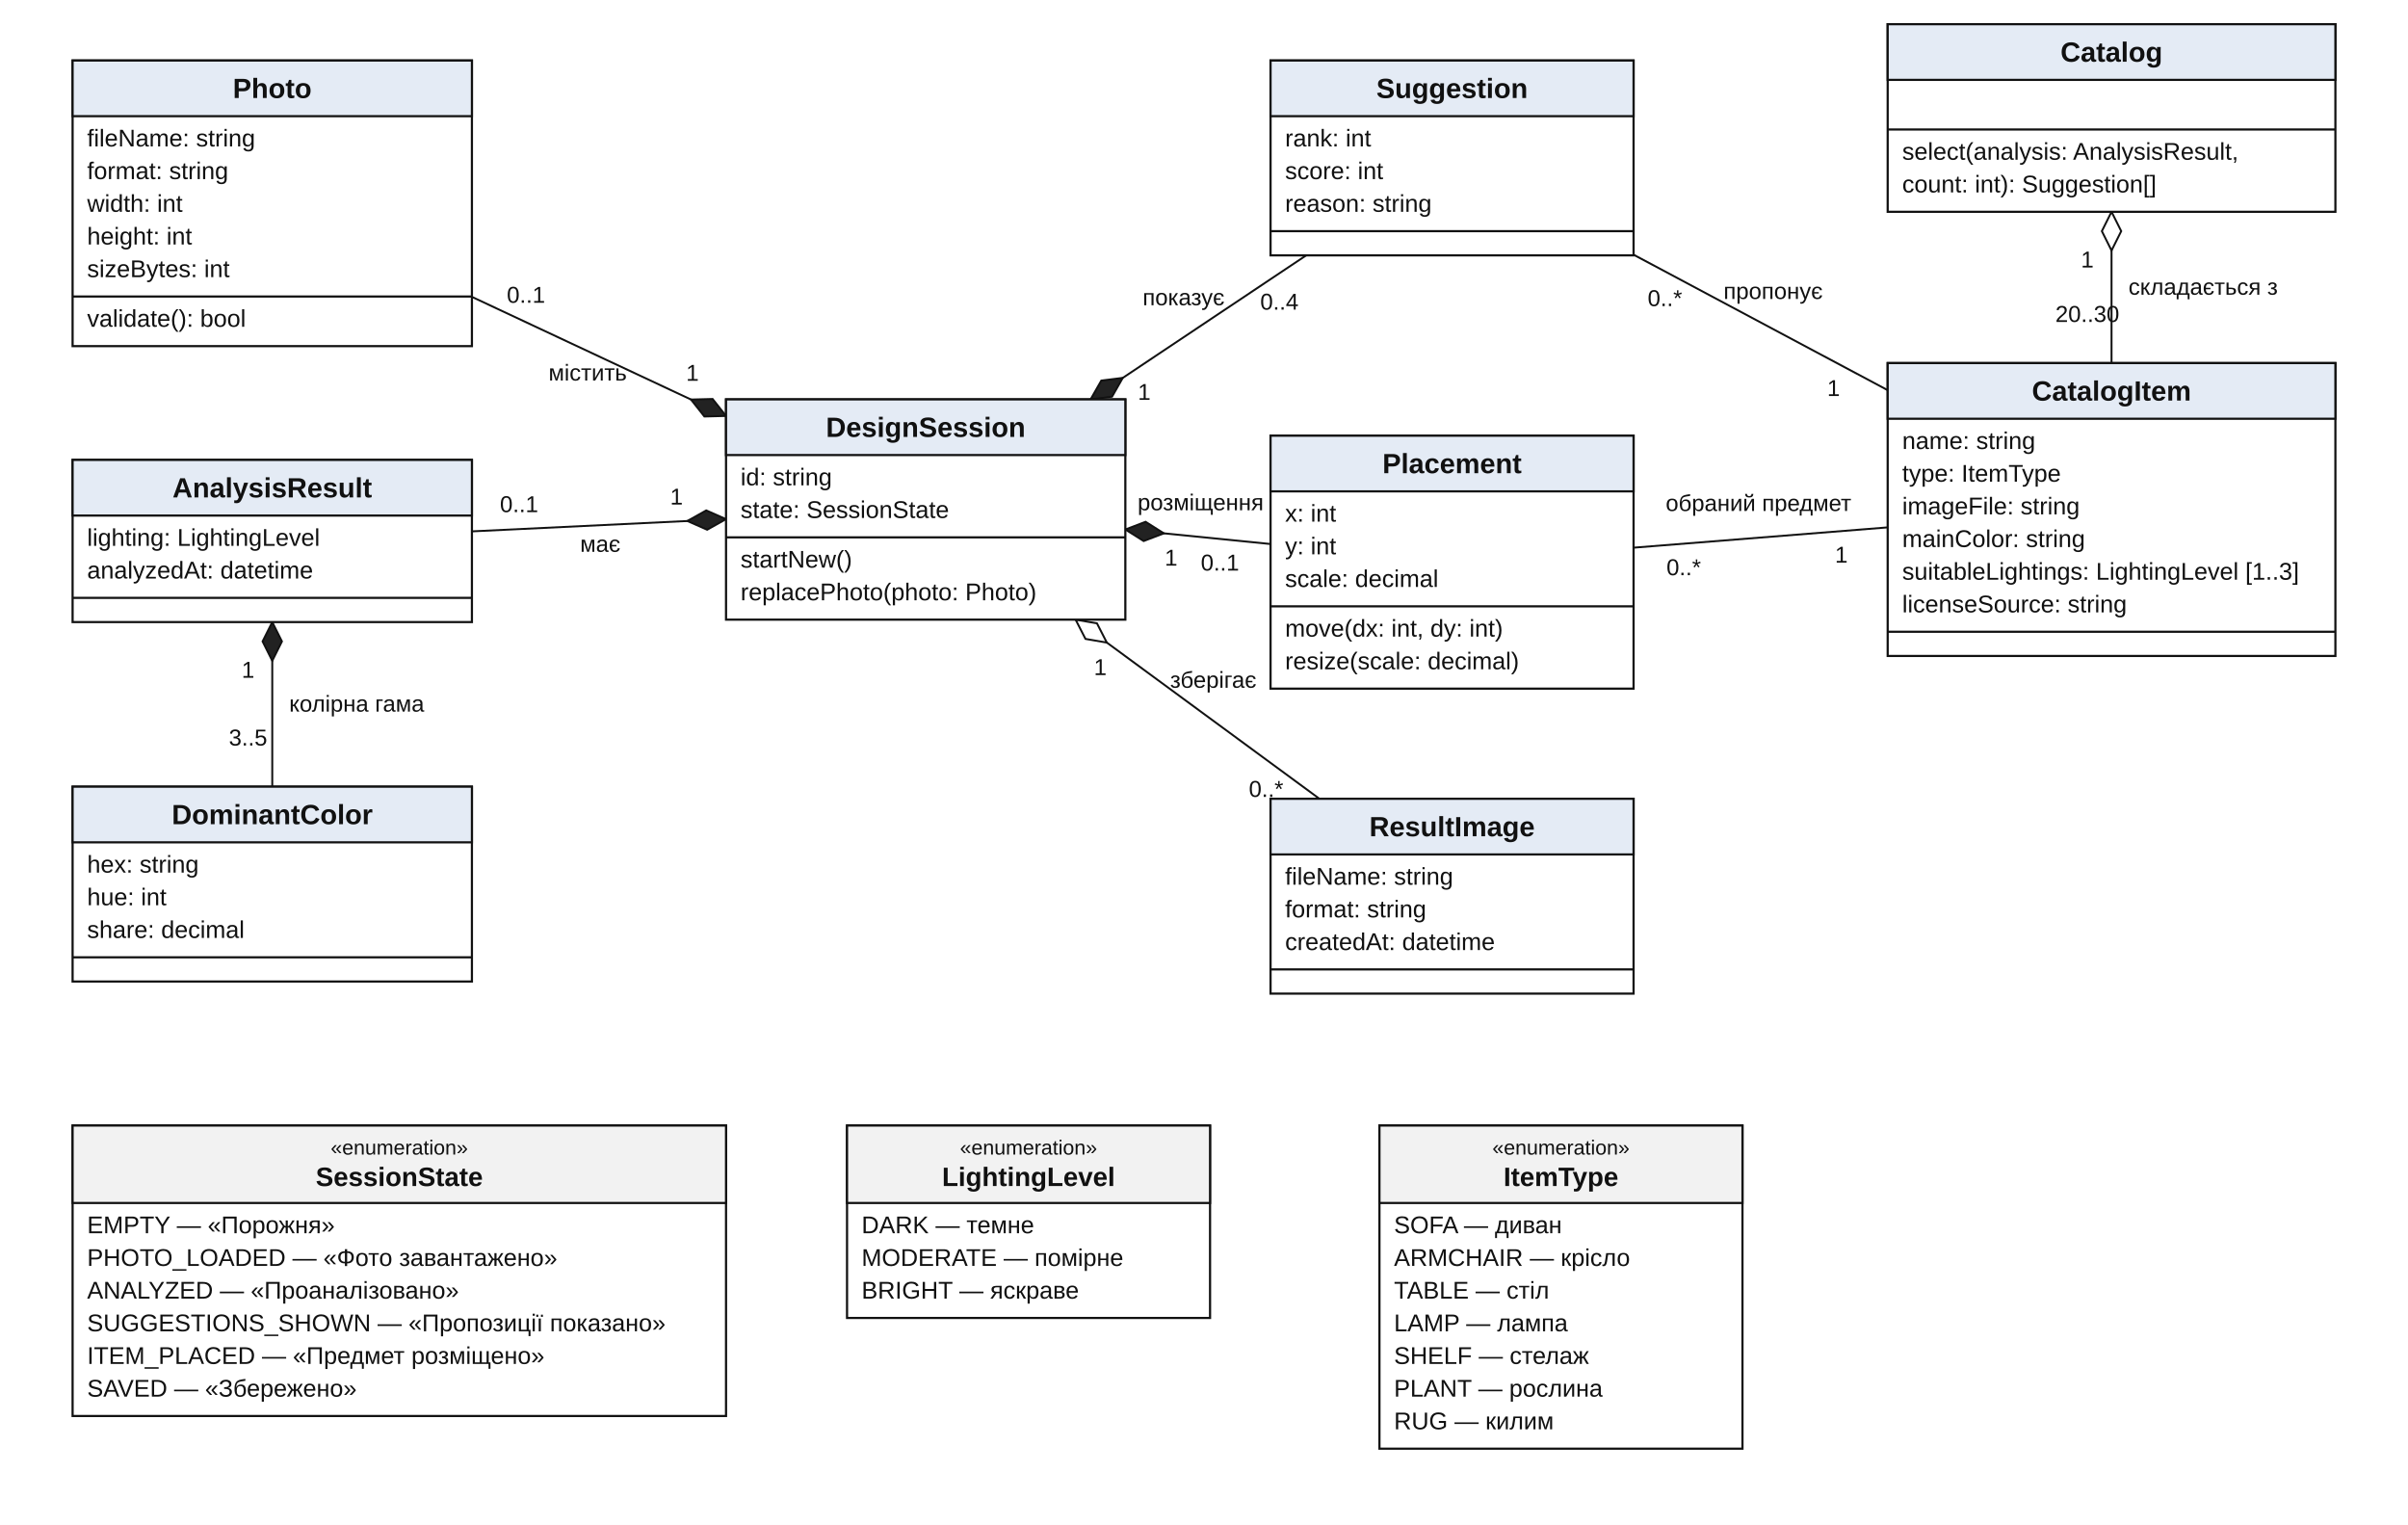
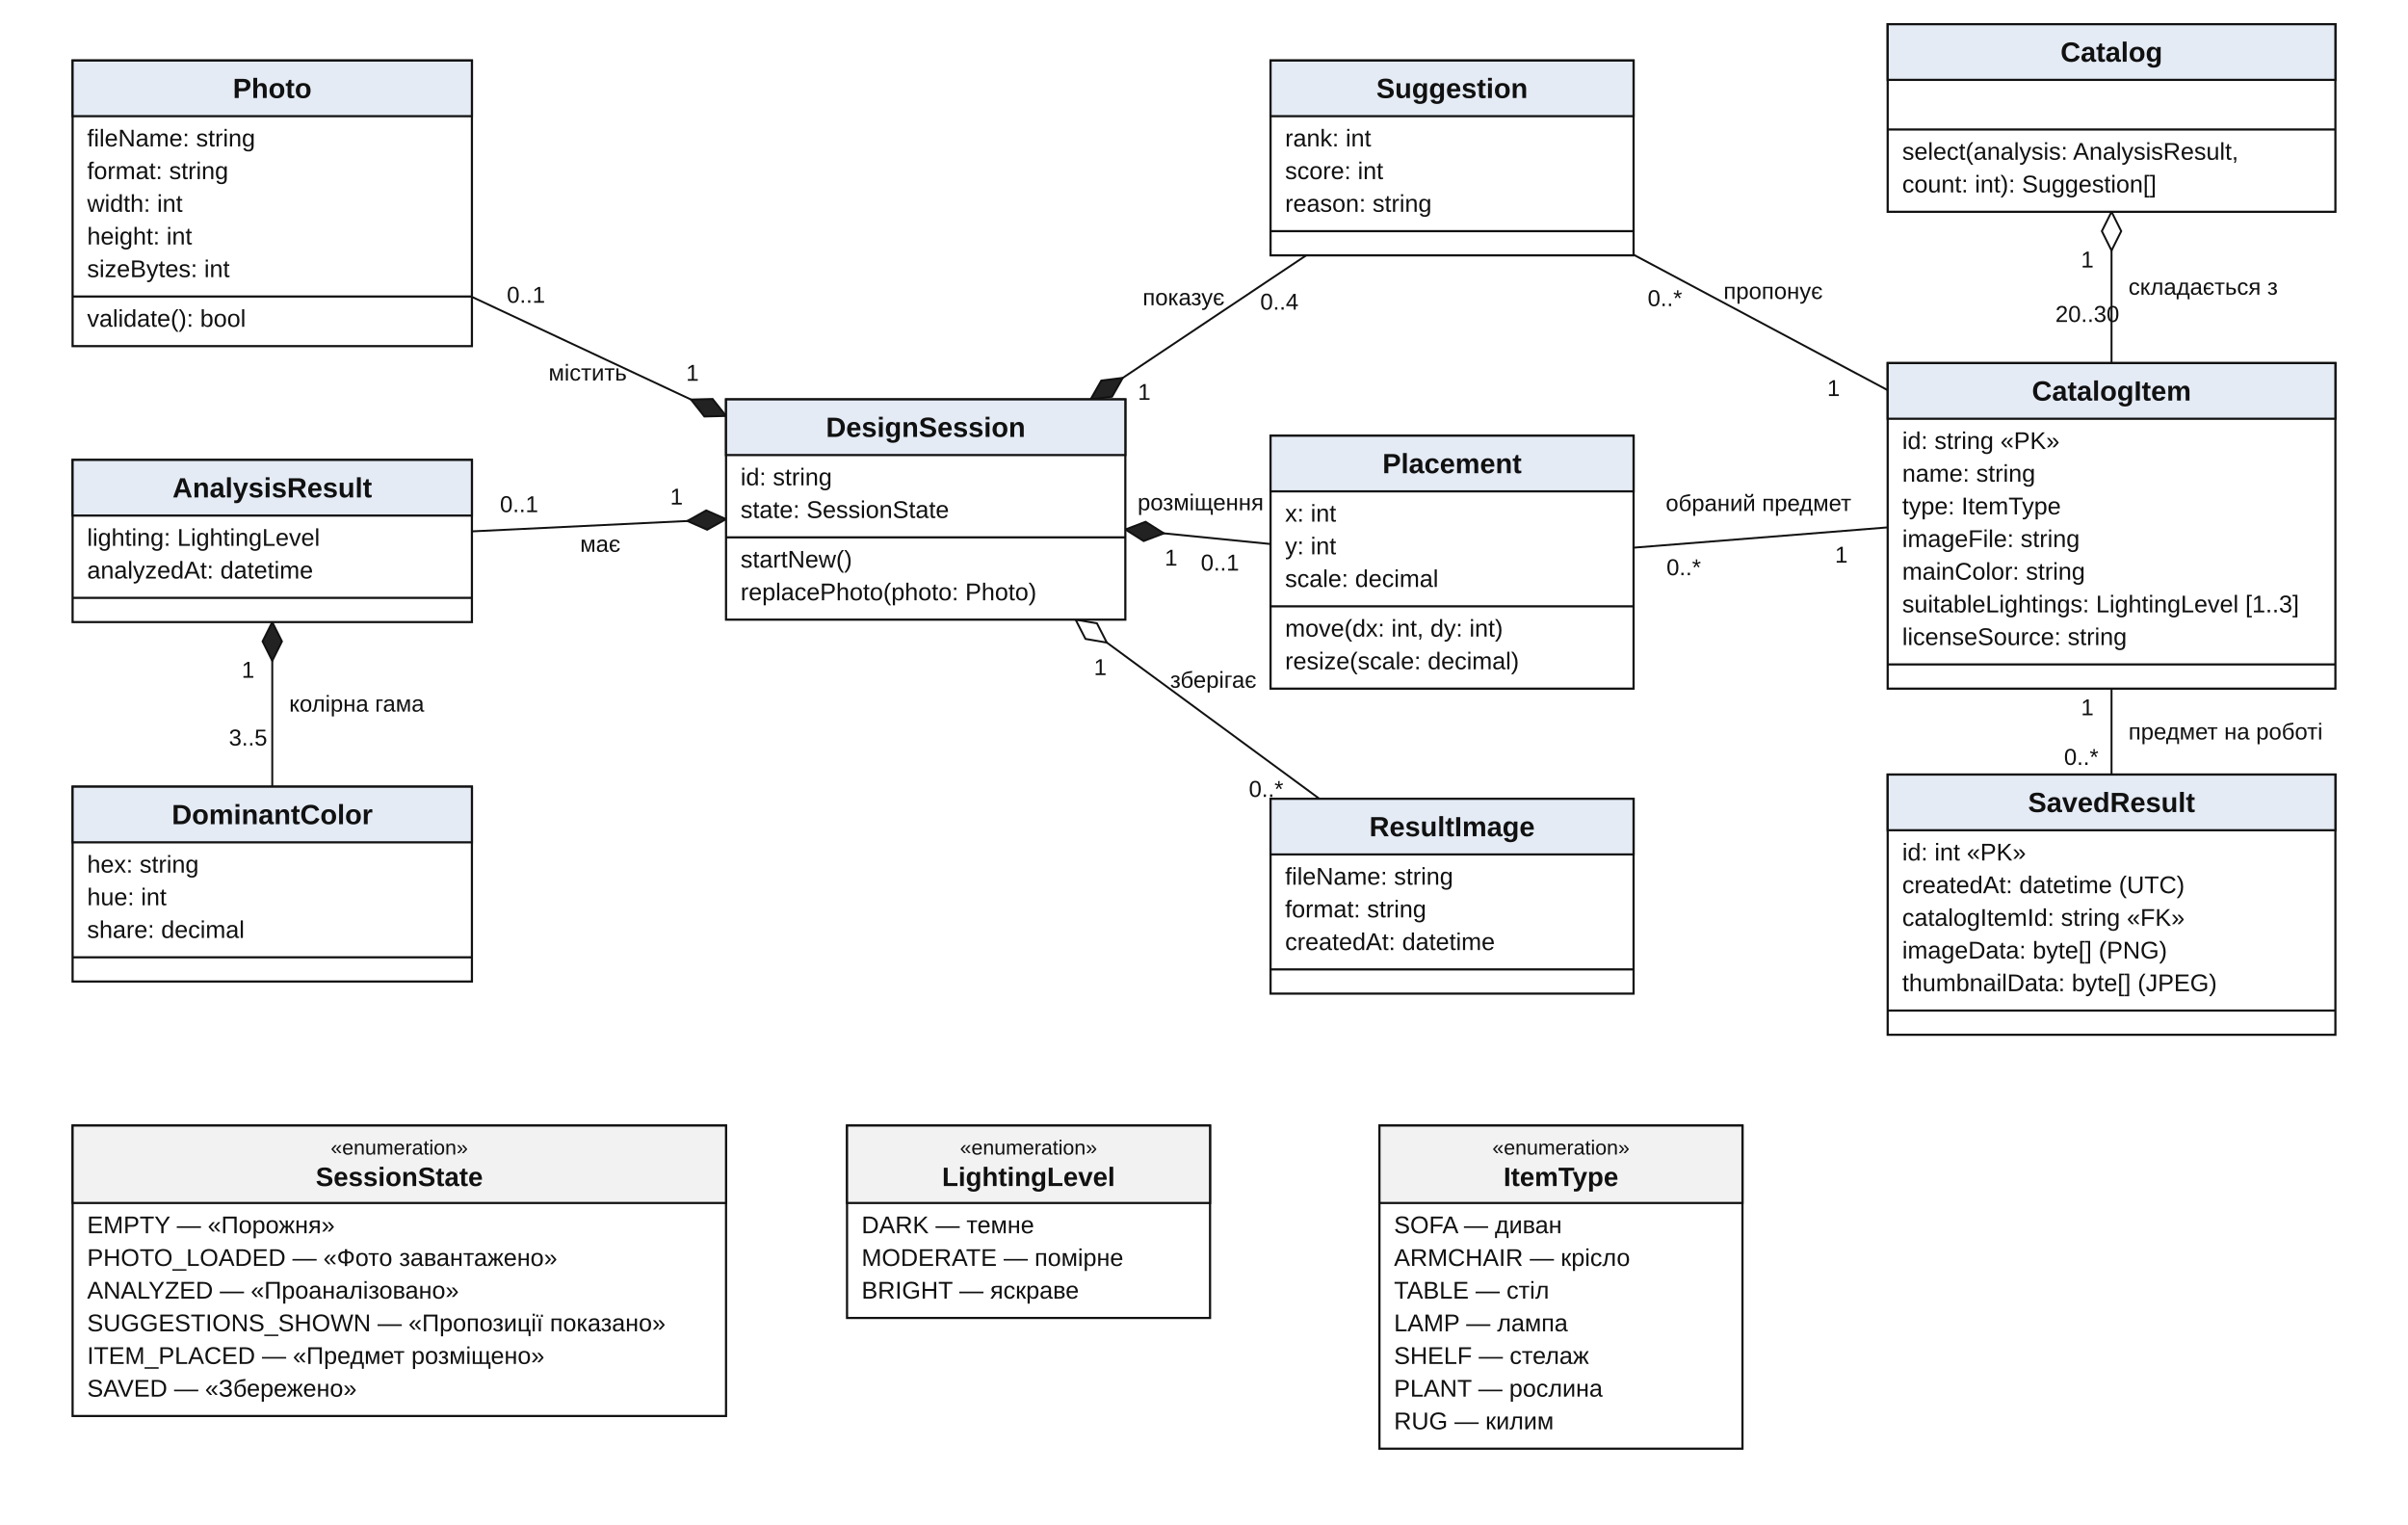
<svg xmlns="http://www.w3.org/2000/svg" width="1990" height="1260" viewBox="0 0 1990 1260">
  <rect width="1990" height="1260" fill="#ffffff" />
  <defs />
  <line x1="600.0" y1="343.694" x2="390.0" y2="245.306" stroke="#111" stroke-width="1.6" />
  <polygon points="600.0,343.694 588.905,329.662 571.023,330.118 582.117,344.151" fill="#222" stroke="#111" stroke-width="1.6" />
  <text x="485.666" y="314.422" font-size="19" text-anchor="middle" font-weight="normal" fill="#111" font-family="Arial, Helvetica, sans-serif">містить</text>
  <text x="572.264" y="314.613" font-size="19" text-anchor="middle" font-weight="normal" fill="#111" font-family="Arial, Helvetica, sans-serif">1</text>
  <text x="434.707" y="250.165" font-size="19" text-anchor="middle" font-weight="normal" fill="#111" font-family="Arial, Helvetica, sans-serif">0..1</text>
  <line x1="600.0" y1="428.944" x2="390.0" y2="439.056" stroke="#111" stroke-width="1.6" />
  <polygon points="600.0,428.944 583.634,421.723 568.037,430.483 584.403,437.705" fill="#222" stroke="#111" stroke-width="1.6" />
  <text x="496.058" y="455.975" font-size="19" text-anchor="middle" font-weight="normal" fill="#111" font-family="Arial, Helvetica, sans-serif">має</text>
  <text x="559.084" y="416.891" font-size="19" text-anchor="middle" font-weight="normal" fill="#111" font-family="Arial, Helvetica, sans-serif">1</text>
  <text x="428.992" y="423.155" font-size="19" text-anchor="middle" font-weight="normal" fill="#111" font-family="Arial, Helvetica, sans-serif">0..1</text>
  <line x1="225.0" y1="514.0" x2="225.0" y2="650.0" stroke="#111" stroke-width="1.6" />
  <polygon points="225.0,514.0 217.0,530.0 225.0,546.0 233.0,530.0" fill="#222" stroke="#111" stroke-width="1.6" />
  <text x="239.0" y="588.0" font-size="19" text-anchor="start" font-weight="normal" fill="#111" font-family="Arial, Helvetica, sans-serif">колірна гама</text>
  <text x="205.0" y="560.0" font-size="19" text-anchor="middle" font-weight="normal" fill="#111" font-family="Arial, Helvetica, sans-serif">1</text>
  <text x="205.0" y="616.0" font-size="19" text-anchor="middle" font-weight="normal" fill="#111" font-family="Arial, Helvetica, sans-serif">3..5</text>
  <line x1="901.265" y1="330.0" x2="1079.458" y2="211.0" stroke="#111" stroke-width="1.6" />
  <polygon points="901.265,330.0 919.014,327.767 927.877,312.228 910.128,314.461" fill="#222" stroke="#111" stroke-width="1.6" />
  <text x="978.143" y="252.205" font-size="19" text-anchor="middle" font-weight="normal" fill="#111" font-family="Arial, Helvetica, sans-serif">показує</text>
  <text x="945.637" y="330.418" font-size="19" text-anchor="middle" font-weight="normal" fill="#111" font-family="Arial, Helvetica, sans-serif">1</text>
  <text x="1057.301" y="255.847" font-size="19" text-anchor="middle" font-weight="normal" fill="#111" font-family="Arial, Helvetica, sans-serif">0..4</text>
  <line x1="930.0" y1="437.5" x2="1050.0" y2="449.5" stroke="#111" stroke-width="1.6" />
  <polygon points="930.0,437.5 945.125,447.052 961.841,440.684 946.717,431.132" fill="#222" stroke="#111" stroke-width="1.6" />
  <text x="992.189" y="421.609" font-size="19" text-anchor="middle" font-weight="normal" fill="#111" font-family="Arial, Helvetica, sans-serif">розміщення</text>
  <text x="967.811" y="467.381" font-size="19" text-anchor="middle" font-weight="normal" fill="#111" font-family="Arial, Helvetica, sans-serif">1</text>
  <text x="1008.208" y="471.421" font-size="19" text-anchor="middle" font-weight="normal" fill="#111" font-family="Arial, Helvetica, sans-serif">0..1</text>
  <line x1="888.897" y1="512.0" x2="1090.399" y2="660.0" stroke="#111" stroke-width="1.6" />
  <polygon points="888.897,512.0 897.056,527.919 914.688,530.943 906.528,515.024" fill="#fff" stroke="#111" stroke-width="1.6" />
  <text x="1002.671" y="568.269" font-size="19" text-anchor="middle" font-weight="normal" fill="#111" font-family="Arial, Helvetica, sans-serif">зберігає</text>
  <text x="909.296" y="557.798" font-size="19" text-anchor="middle" font-weight="normal" fill="#111" font-family="Arial, Helvetica, sans-serif">1</text>
  <text x="1046.321" y="658.441" font-size="19" text-anchor="middle" font-weight="normal" fill="#111" font-family="Arial, Helvetica, sans-serif">0..*</text>
  <line x1="1745.0" y1="175.0" x2="1745.0" y2="300.0" stroke="#111" stroke-width="1.6" />
  <polygon points="1745.0,175.0 1737.0,191.0 1745.0,207.0 1753.0,191.0" fill="#fff" stroke="#111" stroke-width="1.6" />
  <text x="1759.0" y="243.5" font-size="19" text-anchor="start" font-weight="normal" fill="#111" font-family="Arial, Helvetica, sans-serif">складається з</text>
  <text x="1725.0" y="221.0" font-size="19" text-anchor="middle" font-weight="normal" fill="#111" font-family="Arial, Helvetica, sans-serif">1</text>
  <text x="1725.0" y="266.0" font-size="19" text-anchor="middle" font-weight="normal" fill="#111" font-family="Arial, Helvetica, sans-serif">20..30</text>
  <line x1="1350.0" y1="210.454" x2="1560.0" y2="322.39" stroke="#111" stroke-width="1.6" />
  <text x="1465.348" y="247.008" font-size="19" text-anchor="middle" font-weight="normal" fill="#111" font-family="Arial, Helvetica, sans-serif">пропонує</text>
  <text x="1375.891" y="252.919" font-size="19" text-anchor="middle" font-weight="normal" fill="#111" font-family="Arial, Helvetica, sans-serif">0..*</text>
  <text x="1515.294" y="327.224" font-size="19" text-anchor="middle" font-weight="normal" fill="#111" font-family="Arial, Helvetica, sans-serif">1</text>
  <line x1="1350.0" y1="452.528" x2="1560.0" y2="435.766" stroke="#111" stroke-width="1.6" />
  <text x="1453.25" y="422.217" font-size="19" text-anchor="middle" font-weight="normal" fill="#111" font-family="Arial, Helvetica, sans-serif">обраний предмет</text>
  <text x="1391.464" y="475.282" font-size="19" text-anchor="middle" font-weight="normal" fill="#111" font-family="Arial, Helvetica, sans-serif">0..*</text>
  <text x="1521.718" y="464.885" font-size="19" text-anchor="middle" font-weight="normal" fill="#111" font-family="Arial, Helvetica, sans-serif">1</text>
+   <line x1="1745.0" y1="569.0" x2="1745.0" y2="640.0" stroke="#111" stroke-width="1.6" />
+   <text x="1759.0" y="611.0" font-size="19" text-anchor="start" font-weight="normal" fill="#111" font-family="Arial, Helvetica, sans-serif">предмет на роботі</text>
+   <text x="1725.0" y="591.0" font-size="19" text-anchor="middle" font-weight="normal" fill="#111" font-family="Arial, Helvetica, sans-serif">1</text>
+   <text x="1720.0" y="632.0" font-size="19" text-anchor="middle" font-weight="normal" fill="#111" font-family="Arial, Helvetica, sans-serif">0..*</text>
  <rect x="600" y="330" width="330" height="182" fill="#fff" stroke="#111" stroke-width="1.8" />
  <rect x="600" y="330" width="330" height="46" fill="#e4ebf5" stroke="#111" stroke-width="1.8" />
  <text x="765.0" y="361" font-size="23" text-anchor="middle" font-weight="bold" fill="#111" font-family="Arial, Helvetica, sans-serif">DesignSession</text>
  <text x="612" y="401" font-size="20" text-anchor="start" font-weight="normal" fill="#111" font-family="Arial, Helvetica, sans-serif">id: string</text>
  <text x="612" y="428" font-size="20" text-anchor="start" font-weight="normal" fill="#111" font-family="Arial, Helvetica, sans-serif">state: SessionState</text>
  <line x1="600" y1="444" x2="930" y2="444" stroke="#111" stroke-width="1.8" />
  <text x="612" y="469" font-size="20" text-anchor="start" font-weight="normal" fill="#111" font-family="Arial, Helvetica, sans-serif">startNew()</text>
  <text x="612" y="496" font-size="20" text-anchor="start" font-weight="normal" fill="#111" font-family="Arial, Helvetica, sans-serif">replacePhoto(photo: Photo)</text>
  <rect x="60" y="50" width="330" height="236" fill="#fff" stroke="#111" stroke-width="1.8" />
  <rect x="60" y="50" width="330" height="46" fill="#e4ebf5" stroke="#111" stroke-width="1.8" />
  <text x="225.0" y="81" font-size="23" text-anchor="middle" font-weight="bold" fill="#111" font-family="Arial, Helvetica, sans-serif">Photo</text>
  <text x="72" y="121" font-size="20" text-anchor="start" font-weight="normal" fill="#111" font-family="Arial, Helvetica, sans-serif">fileName: string</text>
  <text x="72" y="148" font-size="20" text-anchor="start" font-weight="normal" fill="#111" font-family="Arial, Helvetica, sans-serif">format: string</text>
  <text x="72" y="175" font-size="20" text-anchor="start" font-weight="normal" fill="#111" font-family="Arial, Helvetica, sans-serif">width: int</text>
  <text x="72" y="202" font-size="20" text-anchor="start" font-weight="normal" fill="#111" font-family="Arial, Helvetica, sans-serif">height: int</text>
  <text x="72" y="229" font-size="20" text-anchor="start" font-weight="normal" fill="#111" font-family="Arial, Helvetica, sans-serif">sizeBytes: int</text>
  <line x1="60" y1="245" x2="390" y2="245" stroke="#111" stroke-width="1.8" />
  <text x="72" y="270" font-size="20" text-anchor="start" font-weight="normal" fill="#111" font-family="Arial, Helvetica, sans-serif">validate(): bool</text>
  <rect x="60" y="380" width="330" height="134" fill="#fff" stroke="#111" stroke-width="1.8" />
  <rect x="60" y="380" width="330" height="46" fill="#e4ebf5" stroke="#111" stroke-width="1.8" />
  <text x="225.0" y="411" font-size="23" text-anchor="middle" font-weight="bold" fill="#111" font-family="Arial, Helvetica, sans-serif">AnalysisResult</text>
  <text x="72" y="451" font-size="20" text-anchor="start" font-weight="normal" fill="#111" font-family="Arial, Helvetica, sans-serif">lighting: LightingLevel</text>
  <text x="72" y="478" font-size="20" text-anchor="start" font-weight="normal" fill="#111" font-family="Arial, Helvetica, sans-serif">analyzedAt: datetime</text>
  <line x1="60" y1="494" x2="390" y2="494" stroke="#111" stroke-width="1.8" />
  <rect x="60" y="650" width="330" height="161" fill="#fff" stroke="#111" stroke-width="1.8" />
  <rect x="60" y="650" width="330" height="46" fill="#e4ebf5" stroke="#111" stroke-width="1.8" />
  <text x="225.0" y="681" font-size="23" text-anchor="middle" font-weight="bold" fill="#111" font-family="Arial, Helvetica, sans-serif">DominantColor</text>
  <text x="72" y="721" font-size="20" text-anchor="start" font-weight="normal" fill="#111" font-family="Arial, Helvetica, sans-serif">hex: string</text>
  <text x="72" y="748" font-size="20" text-anchor="start" font-weight="normal" fill="#111" font-family="Arial, Helvetica, sans-serif">hue: int</text>
  <text x="72" y="775" font-size="20" text-anchor="start" font-weight="normal" fill="#111" font-family="Arial, Helvetica, sans-serif">share: decimal</text>
  <line x1="60" y1="791" x2="390" y2="791" stroke="#111" stroke-width="1.8" />
  <rect x="1050" y="50" width="300" height="161" fill="#fff" stroke="#111" stroke-width="1.8" />
  <rect x="1050" y="50" width="300" height="46" fill="#e4ebf5" stroke="#111" stroke-width="1.8" />
  <text x="1200.0" y="81" font-size="23" text-anchor="middle" font-weight="bold" fill="#111" font-family="Arial, Helvetica, sans-serif">Suggestion</text>
  <text x="1062" y="121" font-size="20" text-anchor="start" font-weight="normal" fill="#111" font-family="Arial, Helvetica, sans-serif">rank: int</text>
  <text x="1062" y="148" font-size="20" text-anchor="start" font-weight="normal" fill="#111" font-family="Arial, Helvetica, sans-serif">score: int</text>
  <text x="1062" y="175" font-size="20" text-anchor="start" font-weight="normal" fill="#111" font-family="Arial, Helvetica, sans-serif">reason: string</text>
  <line x1="1050" y1="191" x2="1350" y2="191" stroke="#111" stroke-width="1.8" />
  <rect x="1050" y="360" width="300" height="209" fill="#fff" stroke="#111" stroke-width="1.8" />
  <rect x="1050" y="360" width="300" height="46" fill="#e4ebf5" stroke="#111" stroke-width="1.8" />
  <text x="1200.0" y="391" font-size="23" text-anchor="middle" font-weight="bold" fill="#111" font-family="Arial, Helvetica, sans-serif">Placement</text>
  <text x="1062" y="431" font-size="20" text-anchor="start" font-weight="normal" fill="#111" font-family="Arial, Helvetica, sans-serif">x: int</text>
  <text x="1062" y="458" font-size="20" text-anchor="start" font-weight="normal" fill="#111" font-family="Arial, Helvetica, sans-serif">y: int</text>
  <text x="1062" y="485" font-size="20" text-anchor="start" font-weight="normal" fill="#111" font-family="Arial, Helvetica, sans-serif">scale: decimal</text>
  <line x1="1050" y1="501" x2="1350" y2="501" stroke="#111" stroke-width="1.8" />
  <text x="1062" y="526" font-size="20" text-anchor="start" font-weight="normal" fill="#111" font-family="Arial, Helvetica, sans-serif">move(dx: int, dy: int)</text>
  <text x="1062" y="553" font-size="20" text-anchor="start" font-weight="normal" fill="#111" font-family="Arial, Helvetica, sans-serif">resize(scale: decimal)</text>
  <rect x="1050" y="660" width="300" height="161" fill="#fff" stroke="#111" stroke-width="1.8" />
  <rect x="1050" y="660" width="300" height="46" fill="#e4ebf5" stroke="#111" stroke-width="1.8" />
  <text x="1200.0" y="691" font-size="23" text-anchor="middle" font-weight="bold" fill="#111" font-family="Arial, Helvetica, sans-serif">ResultImage</text>
  <text x="1062" y="731" font-size="20" text-anchor="start" font-weight="normal" fill="#111" font-family="Arial, Helvetica, sans-serif">fileName: string</text>
  <text x="1062" y="758" font-size="20" text-anchor="start" font-weight="normal" fill="#111" font-family="Arial, Helvetica, sans-serif">format: string</text>
  <text x="1062" y="785" font-size="20" text-anchor="start" font-weight="normal" fill="#111" font-family="Arial, Helvetica, sans-serif">createdAt: datetime</text>
  <line x1="1050" y1="801" x2="1350" y2="801" stroke="#111" stroke-width="1.8" />
-   <rect x="1560" y="300" width="370" height="242" fill="#fff" stroke="#111" stroke-width="1.8" />
+   <rect x="1560" y="300" width="370" height="269" fill="#fff" stroke="#111" stroke-width="1.8" />
  <rect x="1560" y="300" width="370" height="46" fill="#e4ebf5" stroke="#111" stroke-width="1.8" />
  <text x="1745.0" y="331" font-size="23" text-anchor="middle" font-weight="bold" fill="#111" font-family="Arial, Helvetica, sans-serif">CatalogItem</text>
-   <text x="1572" y="371" font-size="20" text-anchor="start" font-weight="normal" fill="#111" font-family="Arial, Helvetica, sans-serif">name: string</text>
-   <text x="1572" y="398" font-size="20" text-anchor="start" font-weight="normal" fill="#111" font-family="Arial, Helvetica, sans-serif">type: ItemType</text>
-   <text x="1572" y="425" font-size="20" text-anchor="start" font-weight="normal" fill="#111" font-family="Arial, Helvetica, sans-serif">imageFile: string</text>
-   <text x="1572" y="452" font-size="20" text-anchor="start" font-weight="normal" fill="#111" font-family="Arial, Helvetica, sans-serif">mainColor: string</text>
-   <text x="1572" y="479" font-size="20" text-anchor="start" font-weight="normal" fill="#111" font-family="Arial, Helvetica, sans-serif">suitableLightings: LightingLevel [1..3]</text>
-   <text x="1572" y="506" font-size="20" text-anchor="start" font-weight="normal" fill="#111" font-family="Arial, Helvetica, sans-serif">licenseSource: string</text>
-   <line x1="1560" y1="522" x2="1930" y2="522" stroke="#111" stroke-width="1.8" />
+   <text x="1572" y="371" font-size="20" text-anchor="start" font-weight="normal" fill="#111" font-family="Arial, Helvetica, sans-serif">id: string «PK»</text>
+   <text x="1572" y="398" font-size="20" text-anchor="start" font-weight="normal" fill="#111" font-family="Arial, Helvetica, sans-serif">name: string</text>
+   <text x="1572" y="425" font-size="20" text-anchor="start" font-weight="normal" fill="#111" font-family="Arial, Helvetica, sans-serif">type: ItemType</text>
+   <text x="1572" y="452" font-size="20" text-anchor="start" font-weight="normal" fill="#111" font-family="Arial, Helvetica, sans-serif">imageFile: string</text>
+   <text x="1572" y="479" font-size="20" text-anchor="start" font-weight="normal" fill="#111" font-family="Arial, Helvetica, sans-serif">mainColor: string</text>
+   <text x="1572" y="506" font-size="20" text-anchor="start" font-weight="normal" fill="#111" font-family="Arial, Helvetica, sans-serif">suitableLightings: LightingLevel [1..3]</text>
+   <text x="1572" y="533" font-size="20" text-anchor="start" font-weight="normal" fill="#111" font-family="Arial, Helvetica, sans-serif">licenseSource: string</text>
+   <line x1="1560" y1="549" x2="1930" y2="549" stroke="#111" stroke-width="1.8" />
  <rect x="1560" y="20" width="370" height="155" fill="#fff" stroke="#111" stroke-width="1.8" />
  <rect x="1560" y="20" width="370" height="46" fill="#e4ebf5" stroke="#111" stroke-width="1.8" />
  <text x="1745.0" y="51" font-size="23" text-anchor="middle" font-weight="bold" fill="#111" font-family="Arial, Helvetica, sans-serif">Catalog</text>
  <line x1="1560" y1="107" x2="1930" y2="107" stroke="#111" stroke-width="1.8" />
  <text x="1572" y="132" font-size="20" text-anchor="start" font-weight="normal" fill="#111" font-family="Arial, Helvetica, sans-serif">select(analysis: AnalysisResult,</text>
  <text x="1572" y="159" font-size="20" text-anchor="start" font-weight="normal" fill="#111" font-family="Arial, Helvetica, sans-serif">  count: int): Suggestion[]</text>
  <rect x="60" y="930" width="540" height="240" fill="#fff" stroke="#111" stroke-width="1.8" />
  <rect x="60" y="930" width="540" height="64" fill="#f2f2f2" stroke="#111" stroke-width="1.8" />
  <text x="330.0" y="954" font-size="17" text-anchor="middle" font-weight="normal" fill="#111" font-family="Arial, Helvetica, sans-serif">«enumeration»</text>
  <text x="330.0" y="980" font-size="22" text-anchor="middle" font-weight="bold" fill="#111" font-family="Arial, Helvetica, sans-serif">SessionState</text>
  <text x="72" y="1019" font-size="20" text-anchor="start" font-weight="normal" fill="#111" font-family="Arial, Helvetica, sans-serif">EMPTY — «Порожня»</text>
  <text x="72" y="1046" font-size="20" text-anchor="start" font-weight="normal" fill="#111" font-family="Arial, Helvetica, sans-serif">PHOTO_LOADED — «Фото завантажено»</text>
  <text x="72" y="1073" font-size="20" text-anchor="start" font-weight="normal" fill="#111" font-family="Arial, Helvetica, sans-serif">ANALYZED — «Проаналізовано»</text>
  <text x="72" y="1100" font-size="20" text-anchor="start" font-weight="normal" fill="#111" font-family="Arial, Helvetica, sans-serif">SUGGESTIONS_SHOWN — «Пропозиції показано»</text>
  <text x="72" y="1127" font-size="20" text-anchor="start" font-weight="normal" fill="#111" font-family="Arial, Helvetica, sans-serif">ITEM_PLACED — «Предмет розміщено»</text>
  <text x="72" y="1154" font-size="20" text-anchor="start" font-weight="normal" fill="#111" font-family="Arial, Helvetica, sans-serif">SAVED — «Збережено»</text>
  <rect x="700" y="930" width="300" height="159" fill="#fff" stroke="#111" stroke-width="1.8" />
  <rect x="700" y="930" width="300" height="64" fill="#f2f2f2" stroke="#111" stroke-width="1.8" />
  <text x="850.0" y="954" font-size="17" text-anchor="middle" font-weight="normal" fill="#111" font-family="Arial, Helvetica, sans-serif">«enumeration»</text>
  <text x="850.0" y="980" font-size="22" text-anchor="middle" font-weight="bold" fill="#111" font-family="Arial, Helvetica, sans-serif">LightingLevel</text>
  <text x="712" y="1019" font-size="20" text-anchor="start" font-weight="normal" fill="#111" font-family="Arial, Helvetica, sans-serif">DARK — темне</text>
  <text x="712" y="1046" font-size="20" text-anchor="start" font-weight="normal" fill="#111" font-family="Arial, Helvetica, sans-serif">MODERATE — помірне</text>
  <text x="712" y="1073" font-size="20" text-anchor="start" font-weight="normal" fill="#111" font-family="Arial, Helvetica, sans-serif">BRIGHT — яскраве</text>
  <rect x="1140" y="930" width="300" height="267" fill="#fff" stroke="#111" stroke-width="1.8" />
  <rect x="1140" y="930" width="300" height="64" fill="#f2f2f2" stroke="#111" stroke-width="1.8" />
  <text x="1290.0" y="954" font-size="17" text-anchor="middle" font-weight="normal" fill="#111" font-family="Arial, Helvetica, sans-serif">«enumeration»</text>
  <text x="1290.0" y="980" font-size="22" text-anchor="middle" font-weight="bold" fill="#111" font-family="Arial, Helvetica, sans-serif">ItemType</text>
  <text x="1152" y="1019" font-size="20" text-anchor="start" font-weight="normal" fill="#111" font-family="Arial, Helvetica, sans-serif">SOFA — диван</text>
  <text x="1152" y="1046" font-size="20" text-anchor="start" font-weight="normal" fill="#111" font-family="Arial, Helvetica, sans-serif">ARMCHAIR — крісло</text>
  <text x="1152" y="1073" font-size="20" text-anchor="start" font-weight="normal" fill="#111" font-family="Arial, Helvetica, sans-serif">TABLE — стіл</text>
  <text x="1152" y="1100" font-size="20" text-anchor="start" font-weight="normal" fill="#111" font-family="Arial, Helvetica, sans-serif">LAMP — лампа</text>
  <text x="1152" y="1127" font-size="20" text-anchor="start" font-weight="normal" fill="#111" font-family="Arial, Helvetica, sans-serif">SHELF — стелаж</text>
  <text x="1152" y="1154" font-size="20" text-anchor="start" font-weight="normal" fill="#111" font-family="Arial, Helvetica, sans-serif">PLANT — рослина</text>
  <text x="1152" y="1181" font-size="20" text-anchor="start" font-weight="normal" fill="#111" font-family="Arial, Helvetica, sans-serif">RUG — килим</text>
+   <rect x="1560" y="640" width="370" height="215" fill="#fff" stroke="#111" stroke-width="1.8" />
+   <rect x="1560" y="640" width="370" height="46" fill="#e4ebf5" stroke="#111" stroke-width="1.8" />
+   <text x="1745.0" y="671" font-size="23" text-anchor="middle" font-weight="bold" fill="#111" font-family="Arial, Helvetica, sans-serif">SavedResult</text>
+   <text x="1572" y="711" font-size="20" text-anchor="start" font-weight="normal" fill="#111" font-family="Arial, Helvetica, sans-serif">id: int «PK»</text>
+   <text x="1572" y="738" font-size="20" text-anchor="start" font-weight="normal" fill="#111" font-family="Arial, Helvetica, sans-serif">createdAt: datetime (UTC)</text>
+   <text x="1572" y="765" font-size="20" text-anchor="start" font-weight="normal" fill="#111" font-family="Arial, Helvetica, sans-serif">catalogItemId: string «FK»</text>
+   <text x="1572" y="792" font-size="20" text-anchor="start" font-weight="normal" fill="#111" font-family="Arial, Helvetica, sans-serif">imageData: byte[] (PNG)</text>
+   <text x="1572" y="819" font-size="20" text-anchor="start" font-weight="normal" fill="#111" font-family="Arial, Helvetica, sans-serif">thumbnailData: byte[] (JPEG)</text>
+   <line x1="1560" y1="835" x2="1930" y2="835" stroke="#111" stroke-width="1.8" />
</svg>
